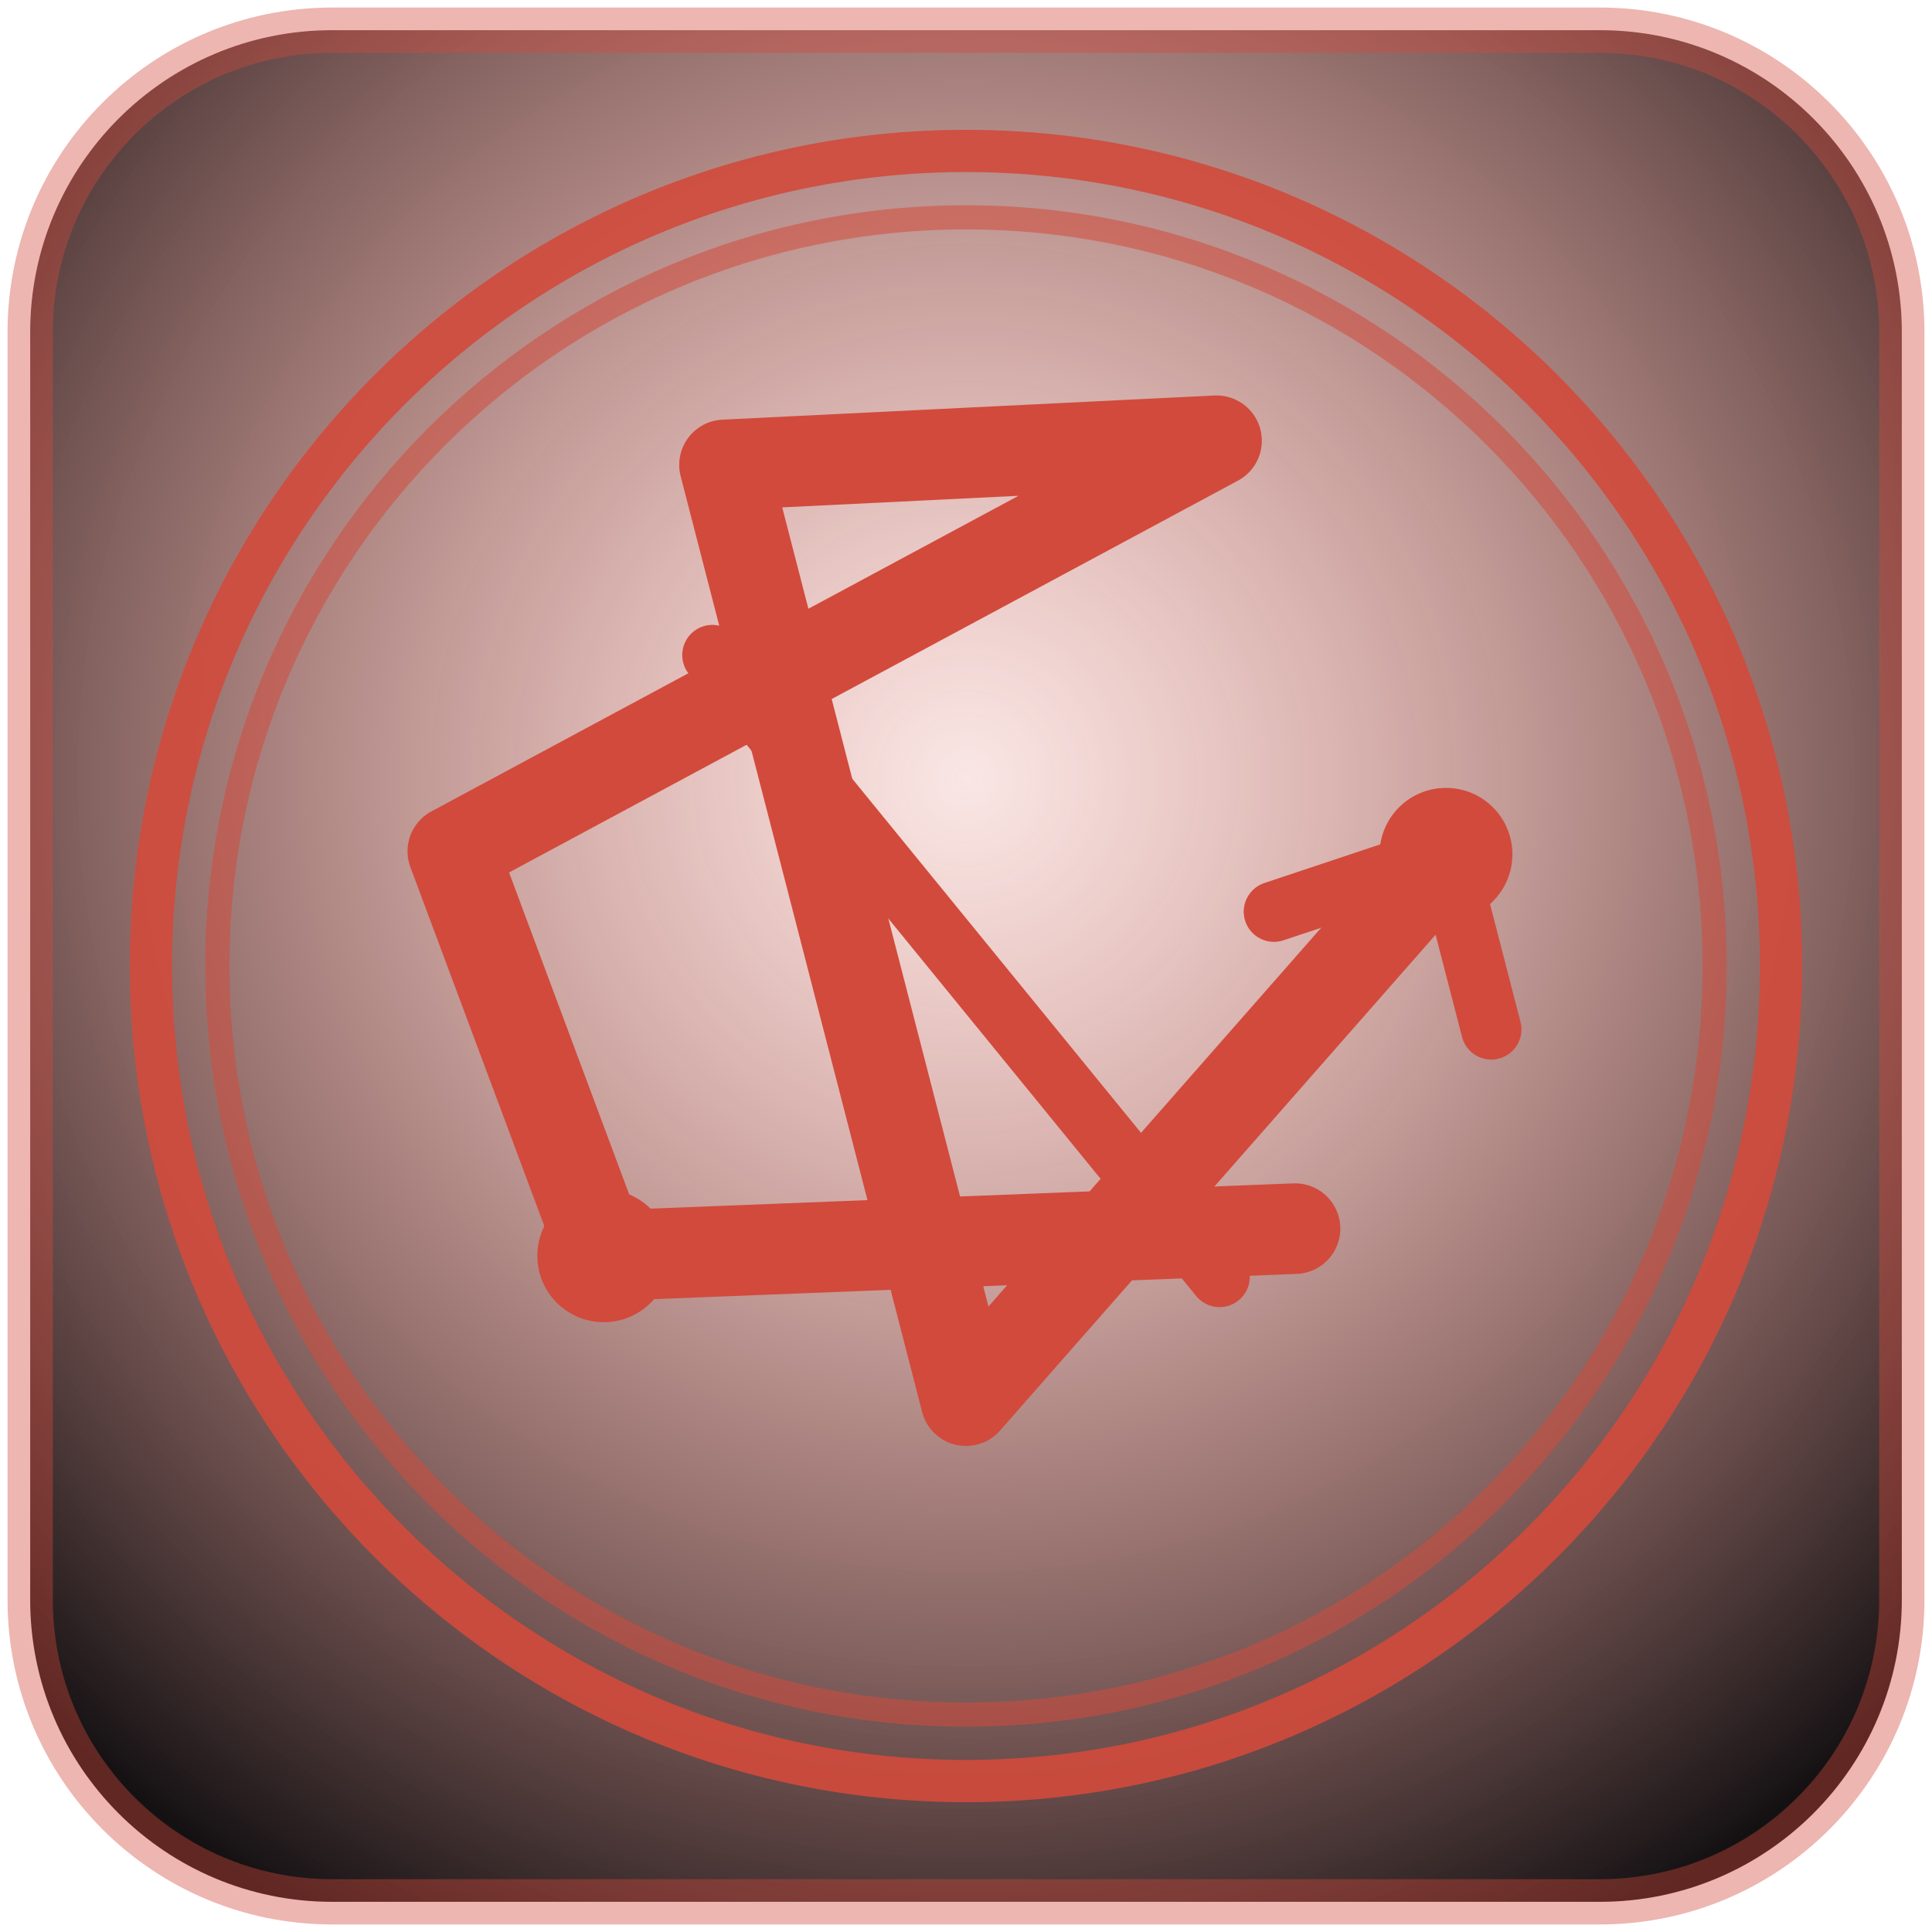
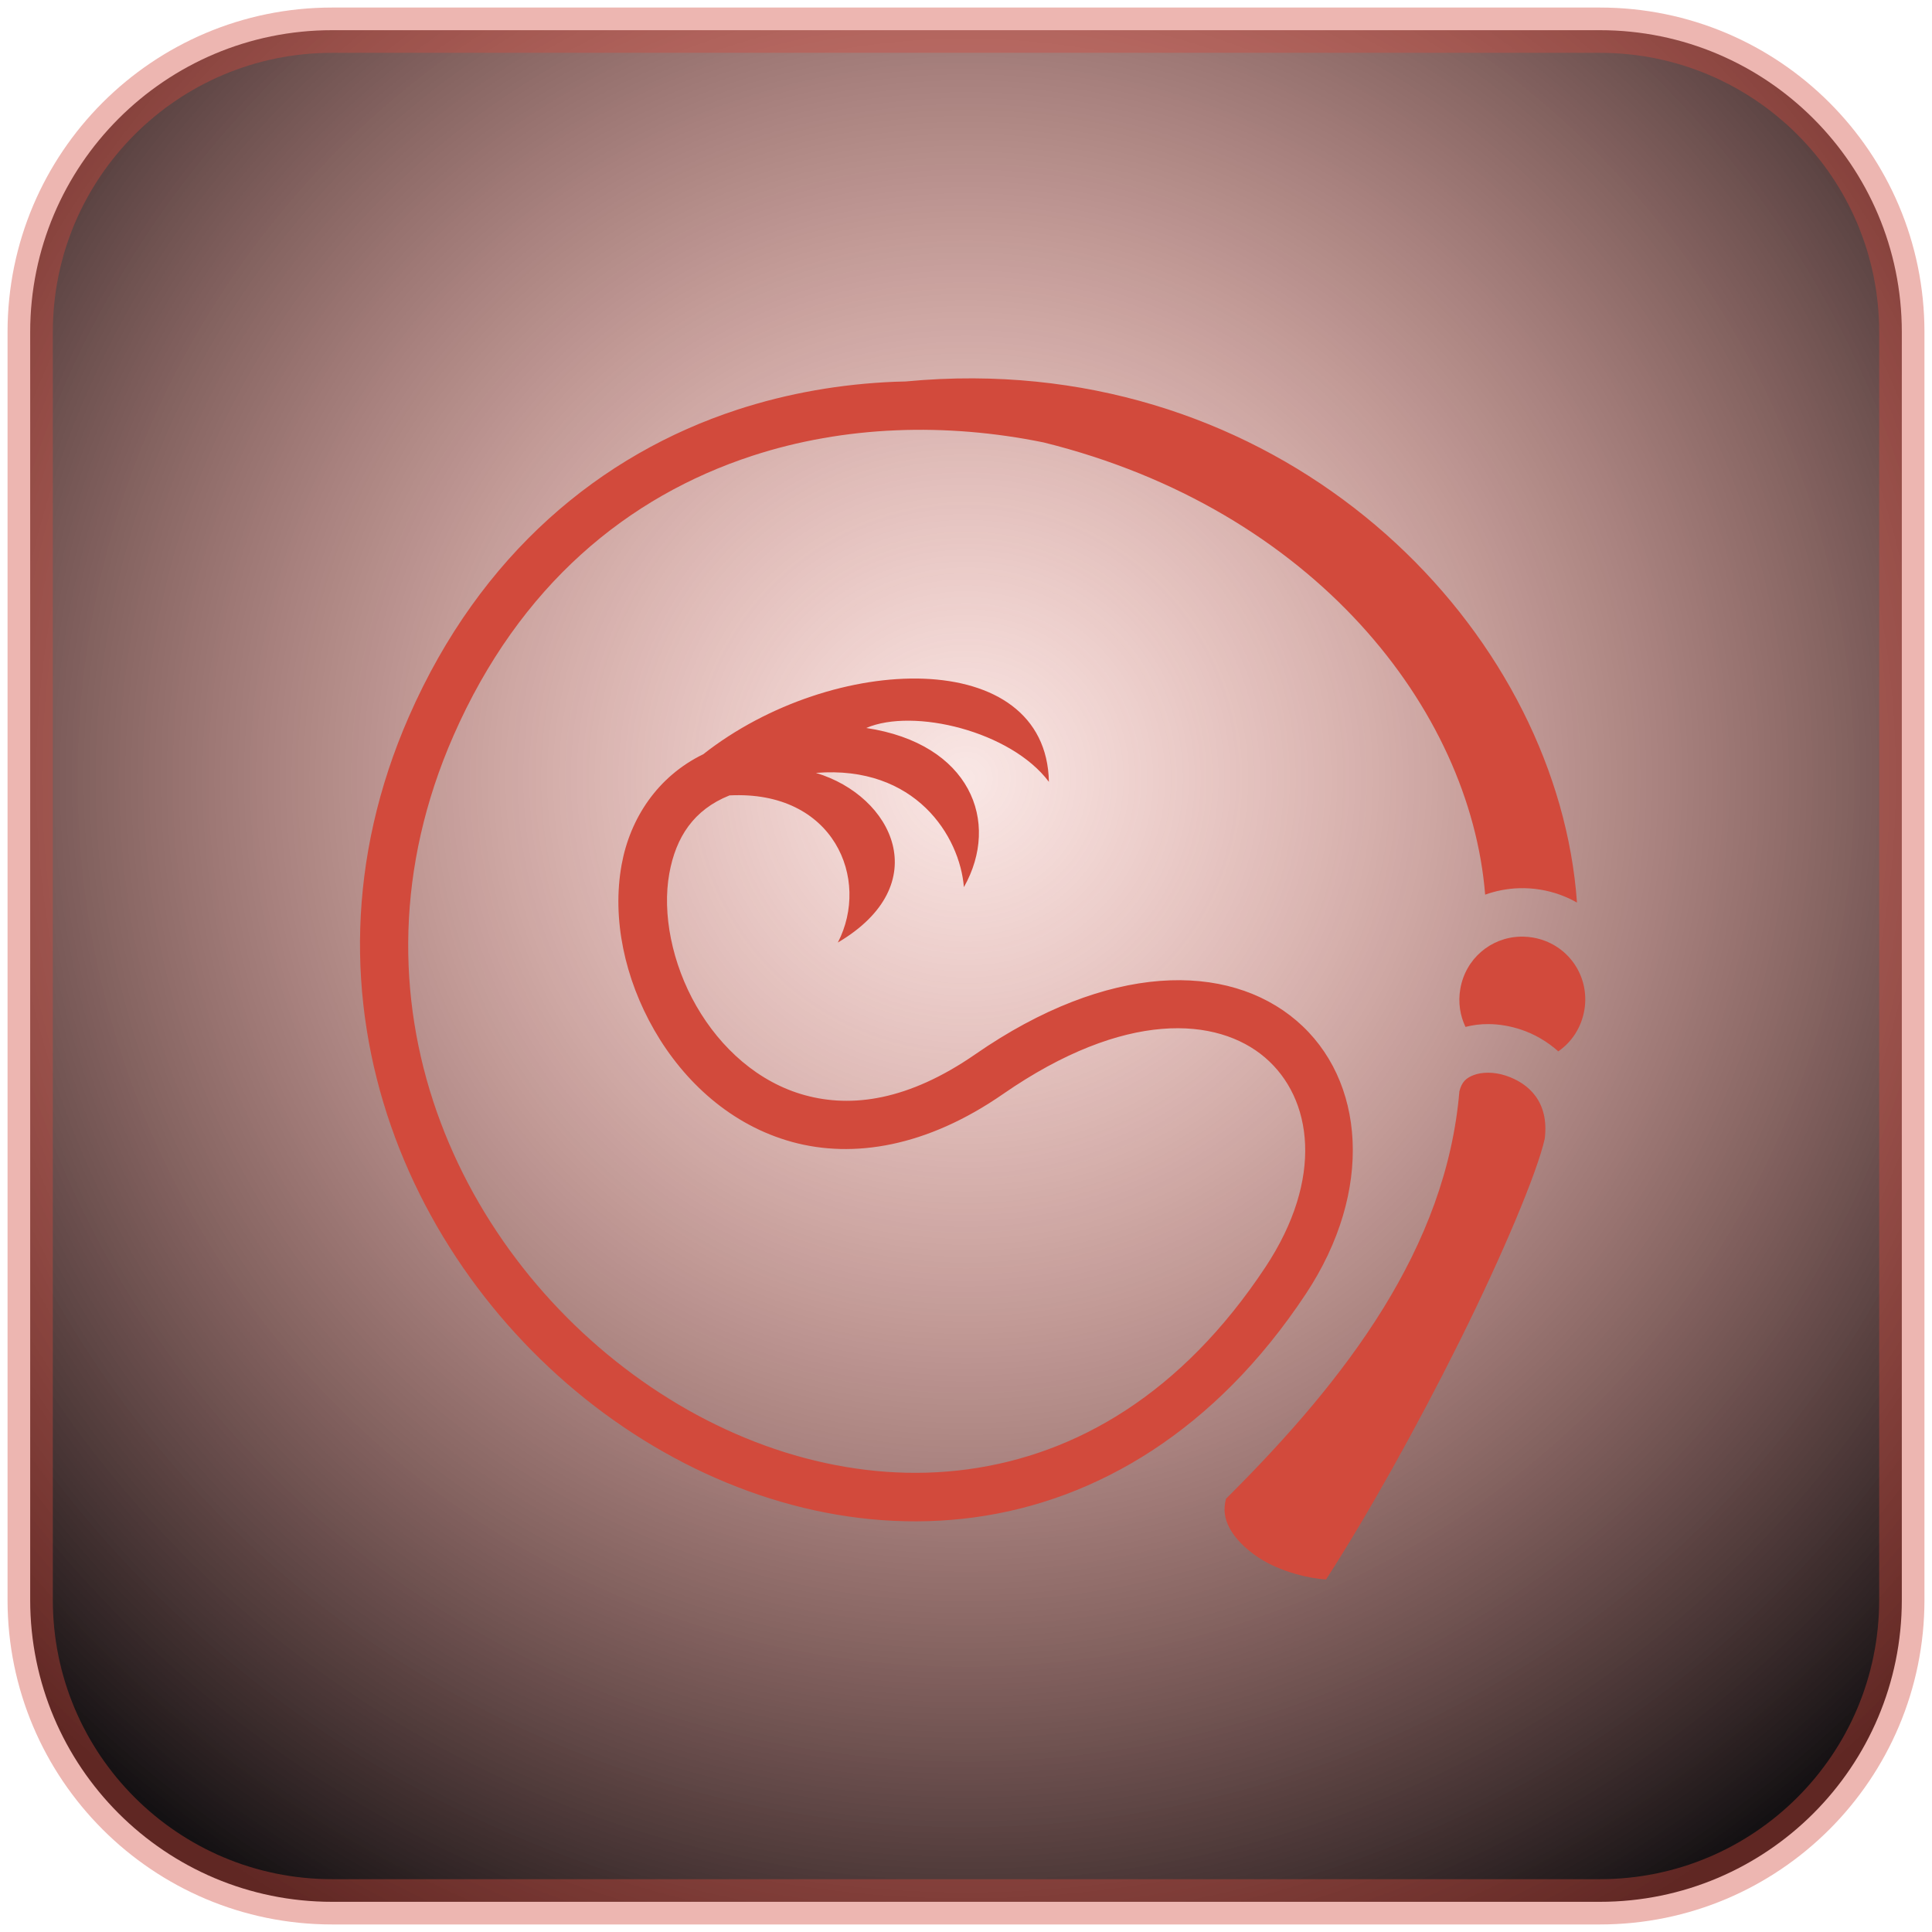
<svg xmlns="http://www.w3.org/2000/svg" viewBox="0 0 64 64" width="256" height="256">
  <defs>
    <radialGradient id="g" cx="50%" cy="40%" r="70%">
      <stop offset="0" stop-color="#d24a3c22" />
      <stop offset="1" stop-color="#141113" />
    </radialGradient>
  </defs>
  <rect x="1" y="1" width="62" height="62" rx="10" fill="url(#g)" stroke="#d24a3c66" stroke-width="1.5" />
-   <g fill="none" stroke="#d24a3c" stroke-width="3" stroke-linecap="round" stroke-linejoin="round">
-     <circle cx="32" cy="32" r="27" stroke-width="1.4" opacity="0.9" />
-     <circle cx="32" cy="32" r="24.8" stroke-width="0.8" opacity="0.55" />
-     <path d="M42.9 40.7 L20.0 41.6 L15.0 28.2 L40.3 14.6 L24.0 15.4 L32.0 46.4 L47.9 28.3" />
-     <path d="M23.6 21.7 L40.4 42.3" stroke-width="2" />
-     <path d="M47.9 28.3 l1.5 5.8" stroke-width="2" />
-     <path d="M47.9 28.3 l-5.7 1.9" stroke-width="2" />
-     <circle cx="20.0" cy="41.6" r="2.2" fill="#d24a3c" stroke="none" />
-     <circle cx="47.9" cy="28.3" r="2.2" fill="#d24a3c" stroke="none" />
+   <g transform="translate(10 10) scale(0.0859375)" fill="#d24a3c">
+     <path d="M258.885 29.48c-8.57-.04-17.296.356-26.164 1.2-1.407.033-2.816.06-4.222.117-20.63.848-41.087 4.36-60.744 10.795-52.42 17.156-98.946 55.478-126.432 118.11-48.427 110.354 2.248 219.542 82.684 274.032 40.218 27.246 88.14 41.196 135.228 34.795 47.088-6.4 92.92-33.513 127.748-86.108 26.368-39.818 22.913-82.72-3.59-105.356-26.506-22.635-72.54-22.532-123.77 12.938-25.962 17.976-47.77 20.706-65.667 15.812s-32.506-18.044-41.904-34.398c-9.397-16.354-13.216-35.697-10.407-51.14 2.53-13.91 9.352-24.512 23.197-30.036 40.302-2.047 54.377 32.316 41.76 56.715h.002c37.934-22.406 21.153-56.542-8.457-65.39 38.397-3.073 55.48 24.433 57.042 44.046 14.265-25.26 2.38-55.33-37.642-61.36 18.195-7.832 55.78 1.215 70.412 20.767-1.002-52.434-83.122-50.04-133.248-10.643-17.66 8.572-28.226 24.805-31.454 42.557-3.79 20.842 1.183 43.942 12.592 63.795 11.408 19.85 29.618 36.67 53.177 43.112 23.56 6.442 51.848 1.875 81.237-18.473 47.052-32.58 82.676-29.734 100.992-14.093 18.316 15.642 22.844 46.55.146 80.827-32.332 48.826-72.883 72.226-114.683 77.908-41.8 5.682-85.27-6.712-122.23-31.75-73.918-50.076-120.74-149.214-76.05-251.05 25.518-58.15 67.353-92.223 115.13-107.86 35.64-11.665 74.71-12.85 112.345-5.17 103.925 25.726 164.447 102.694 170.205 174.32 4.1-1.467 8.452-2.328 12.926-2.48 2.845-.094 5.74.095 8.648.593 4.994.855 9.64 2.56 13.822 4.932C484.332 130.812 389.88 30.1 258.885 29.48zm211.937 215.202c-.408-.008-.814-.006-1.218.006-11.326.334-21.075 8.513-23.07 20.162-.89 5.197-.09 10.253 2.003 14.627 2.892-.748 5.855-1.102 8.832-1.086 4.192.022 8.406.76 12.468 2.092 5.166 1.696 10.164 4.566 14.482 8.42 5.135-3.57 8.877-9.136 10.03-15.863 2.28-13.314-6.502-25.725-19.815-28.005-1.248-.214-2.488-.33-3.713-.353zm-13.51 52.453c-2.118-.01-4.047.312-5.576.9-2.977 1.144-4.625 2.623-5.547 6.277-5.098 60.167-43.147 110.48-89.987 157.077-1.075 4.273-.507 7.62 1.336 11.167 2.092 4.028 6.15 8.153 11.288 11.525 8.543 5.606 20.148 8.14 25.963 8.385 16.255-25.115 35.394-59.53 51.42-91.71 16.707-33.547 30.02-65.31 32.87-78.148 1.78-14.092-6.032-21.404-15.068-24.37-2.28-.748-4.585-1.094-6.7-1.105z" />
  </g>
</svg>
